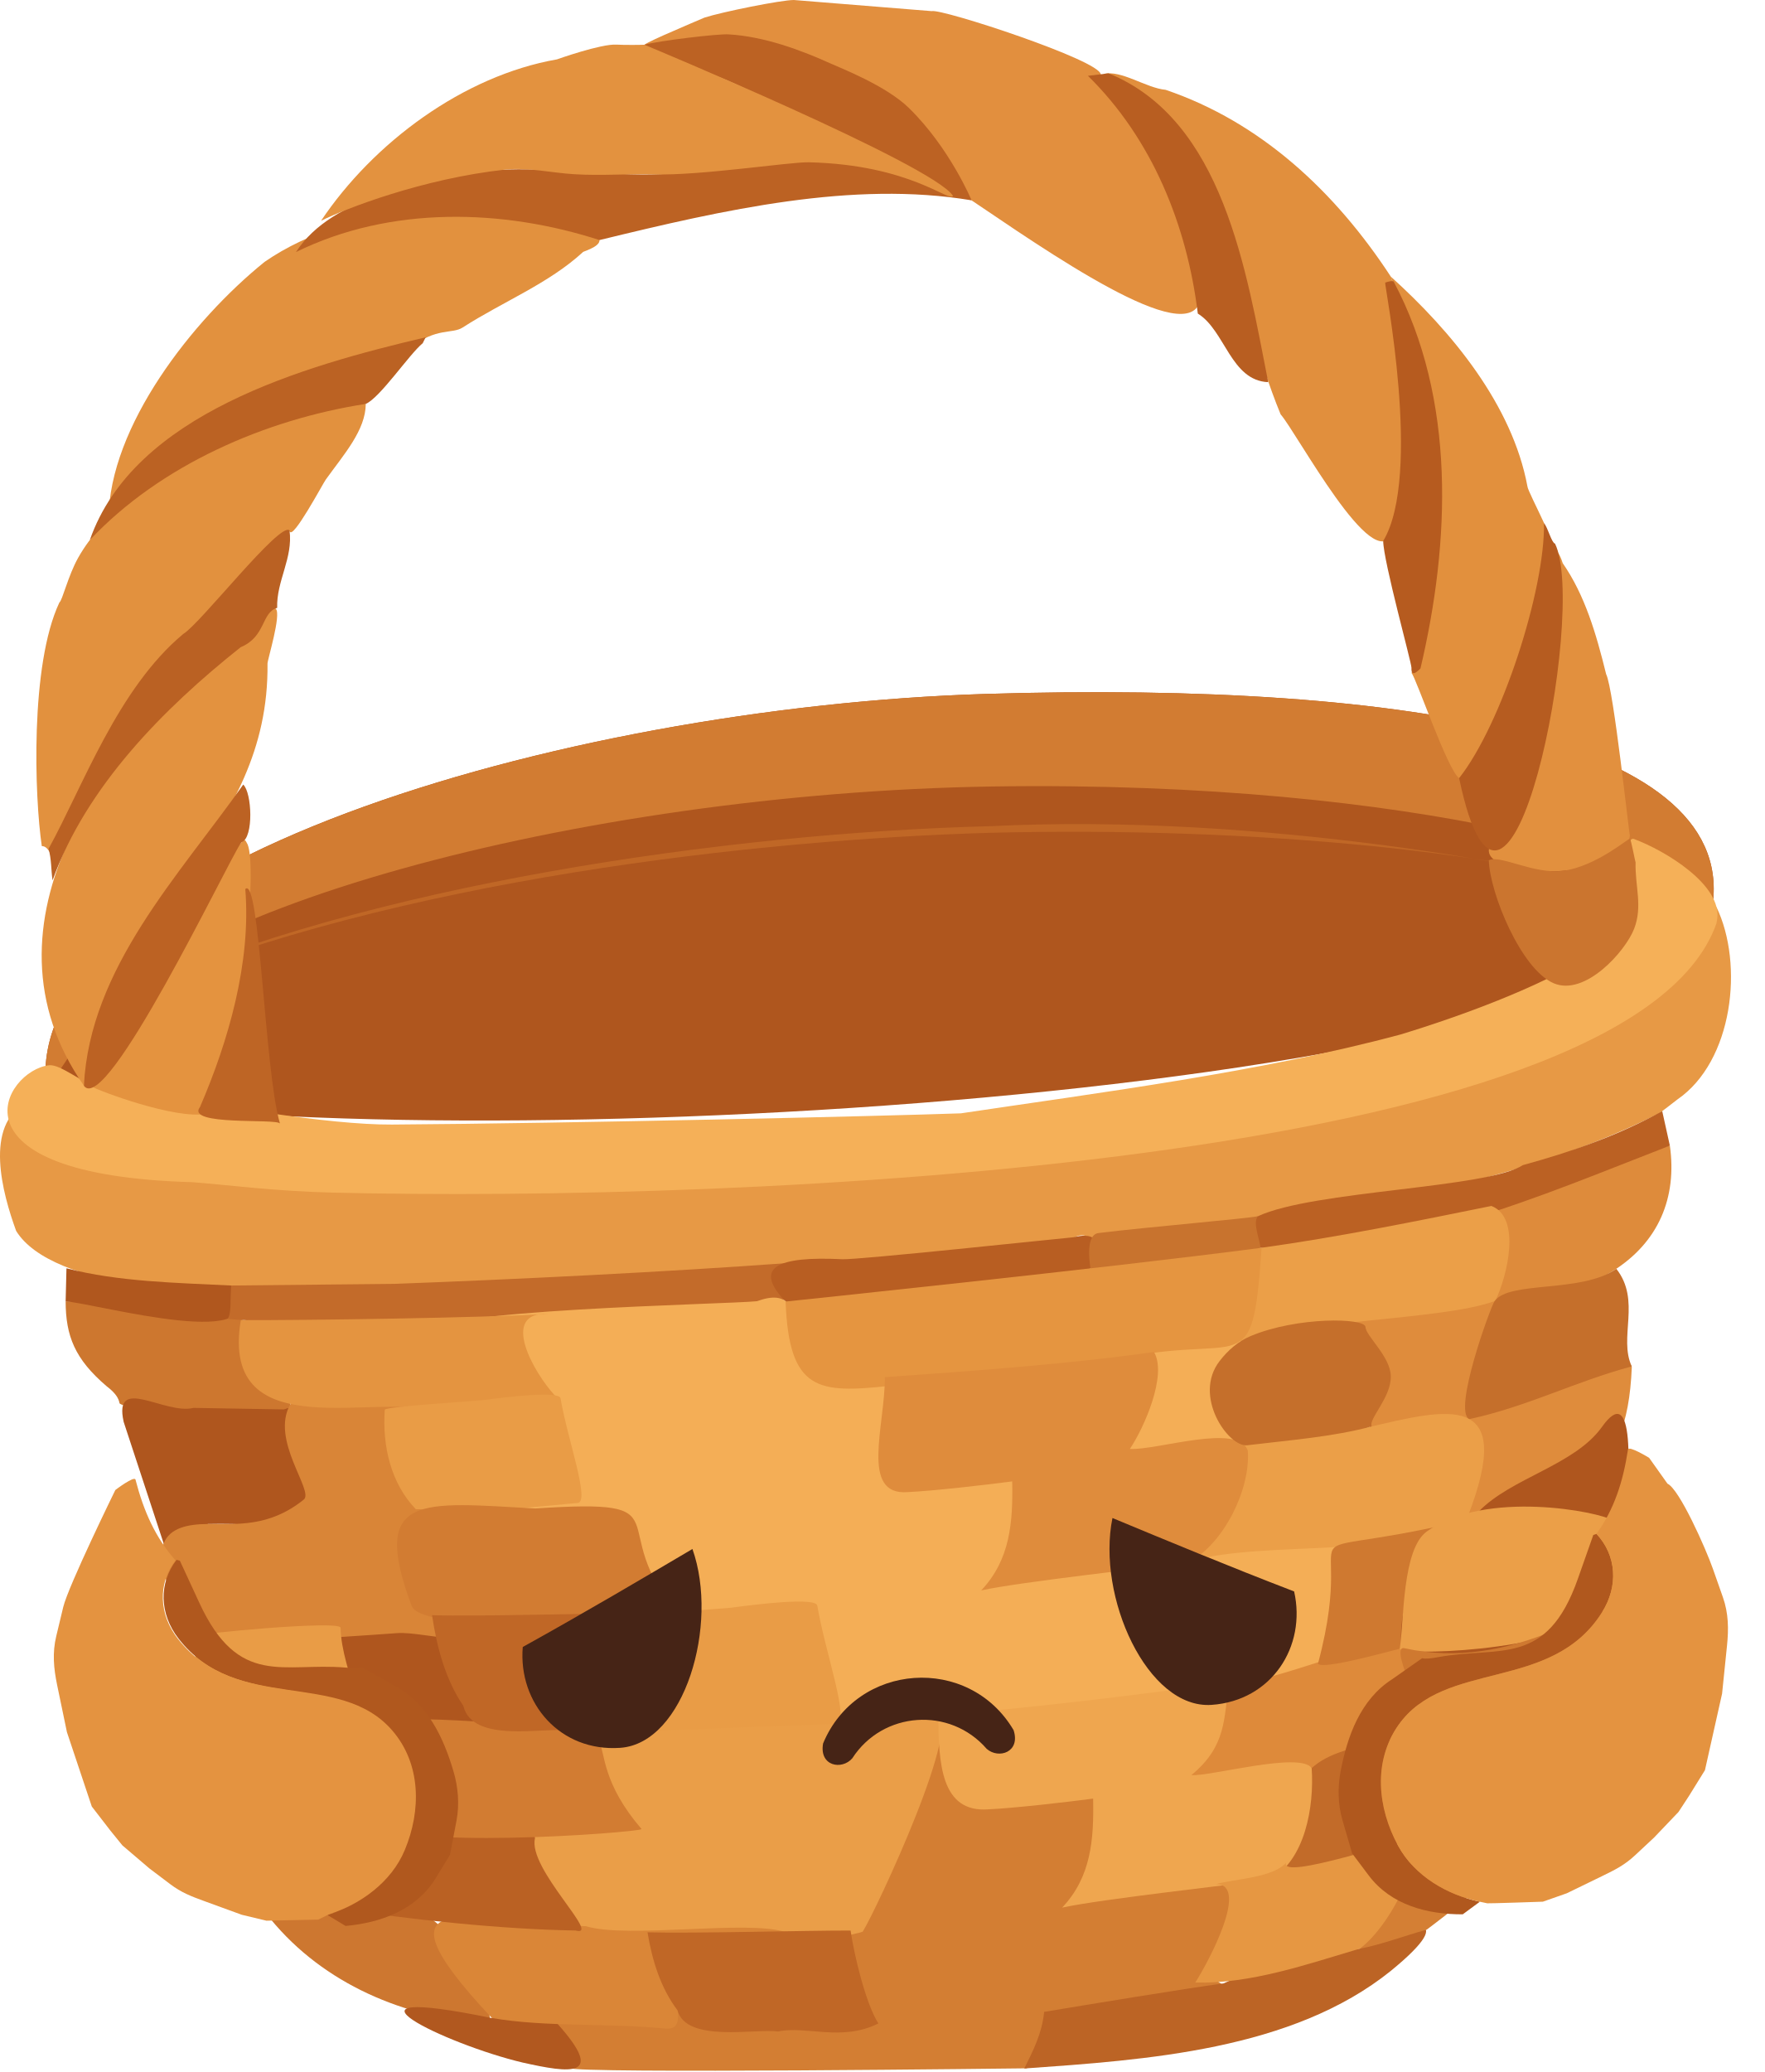
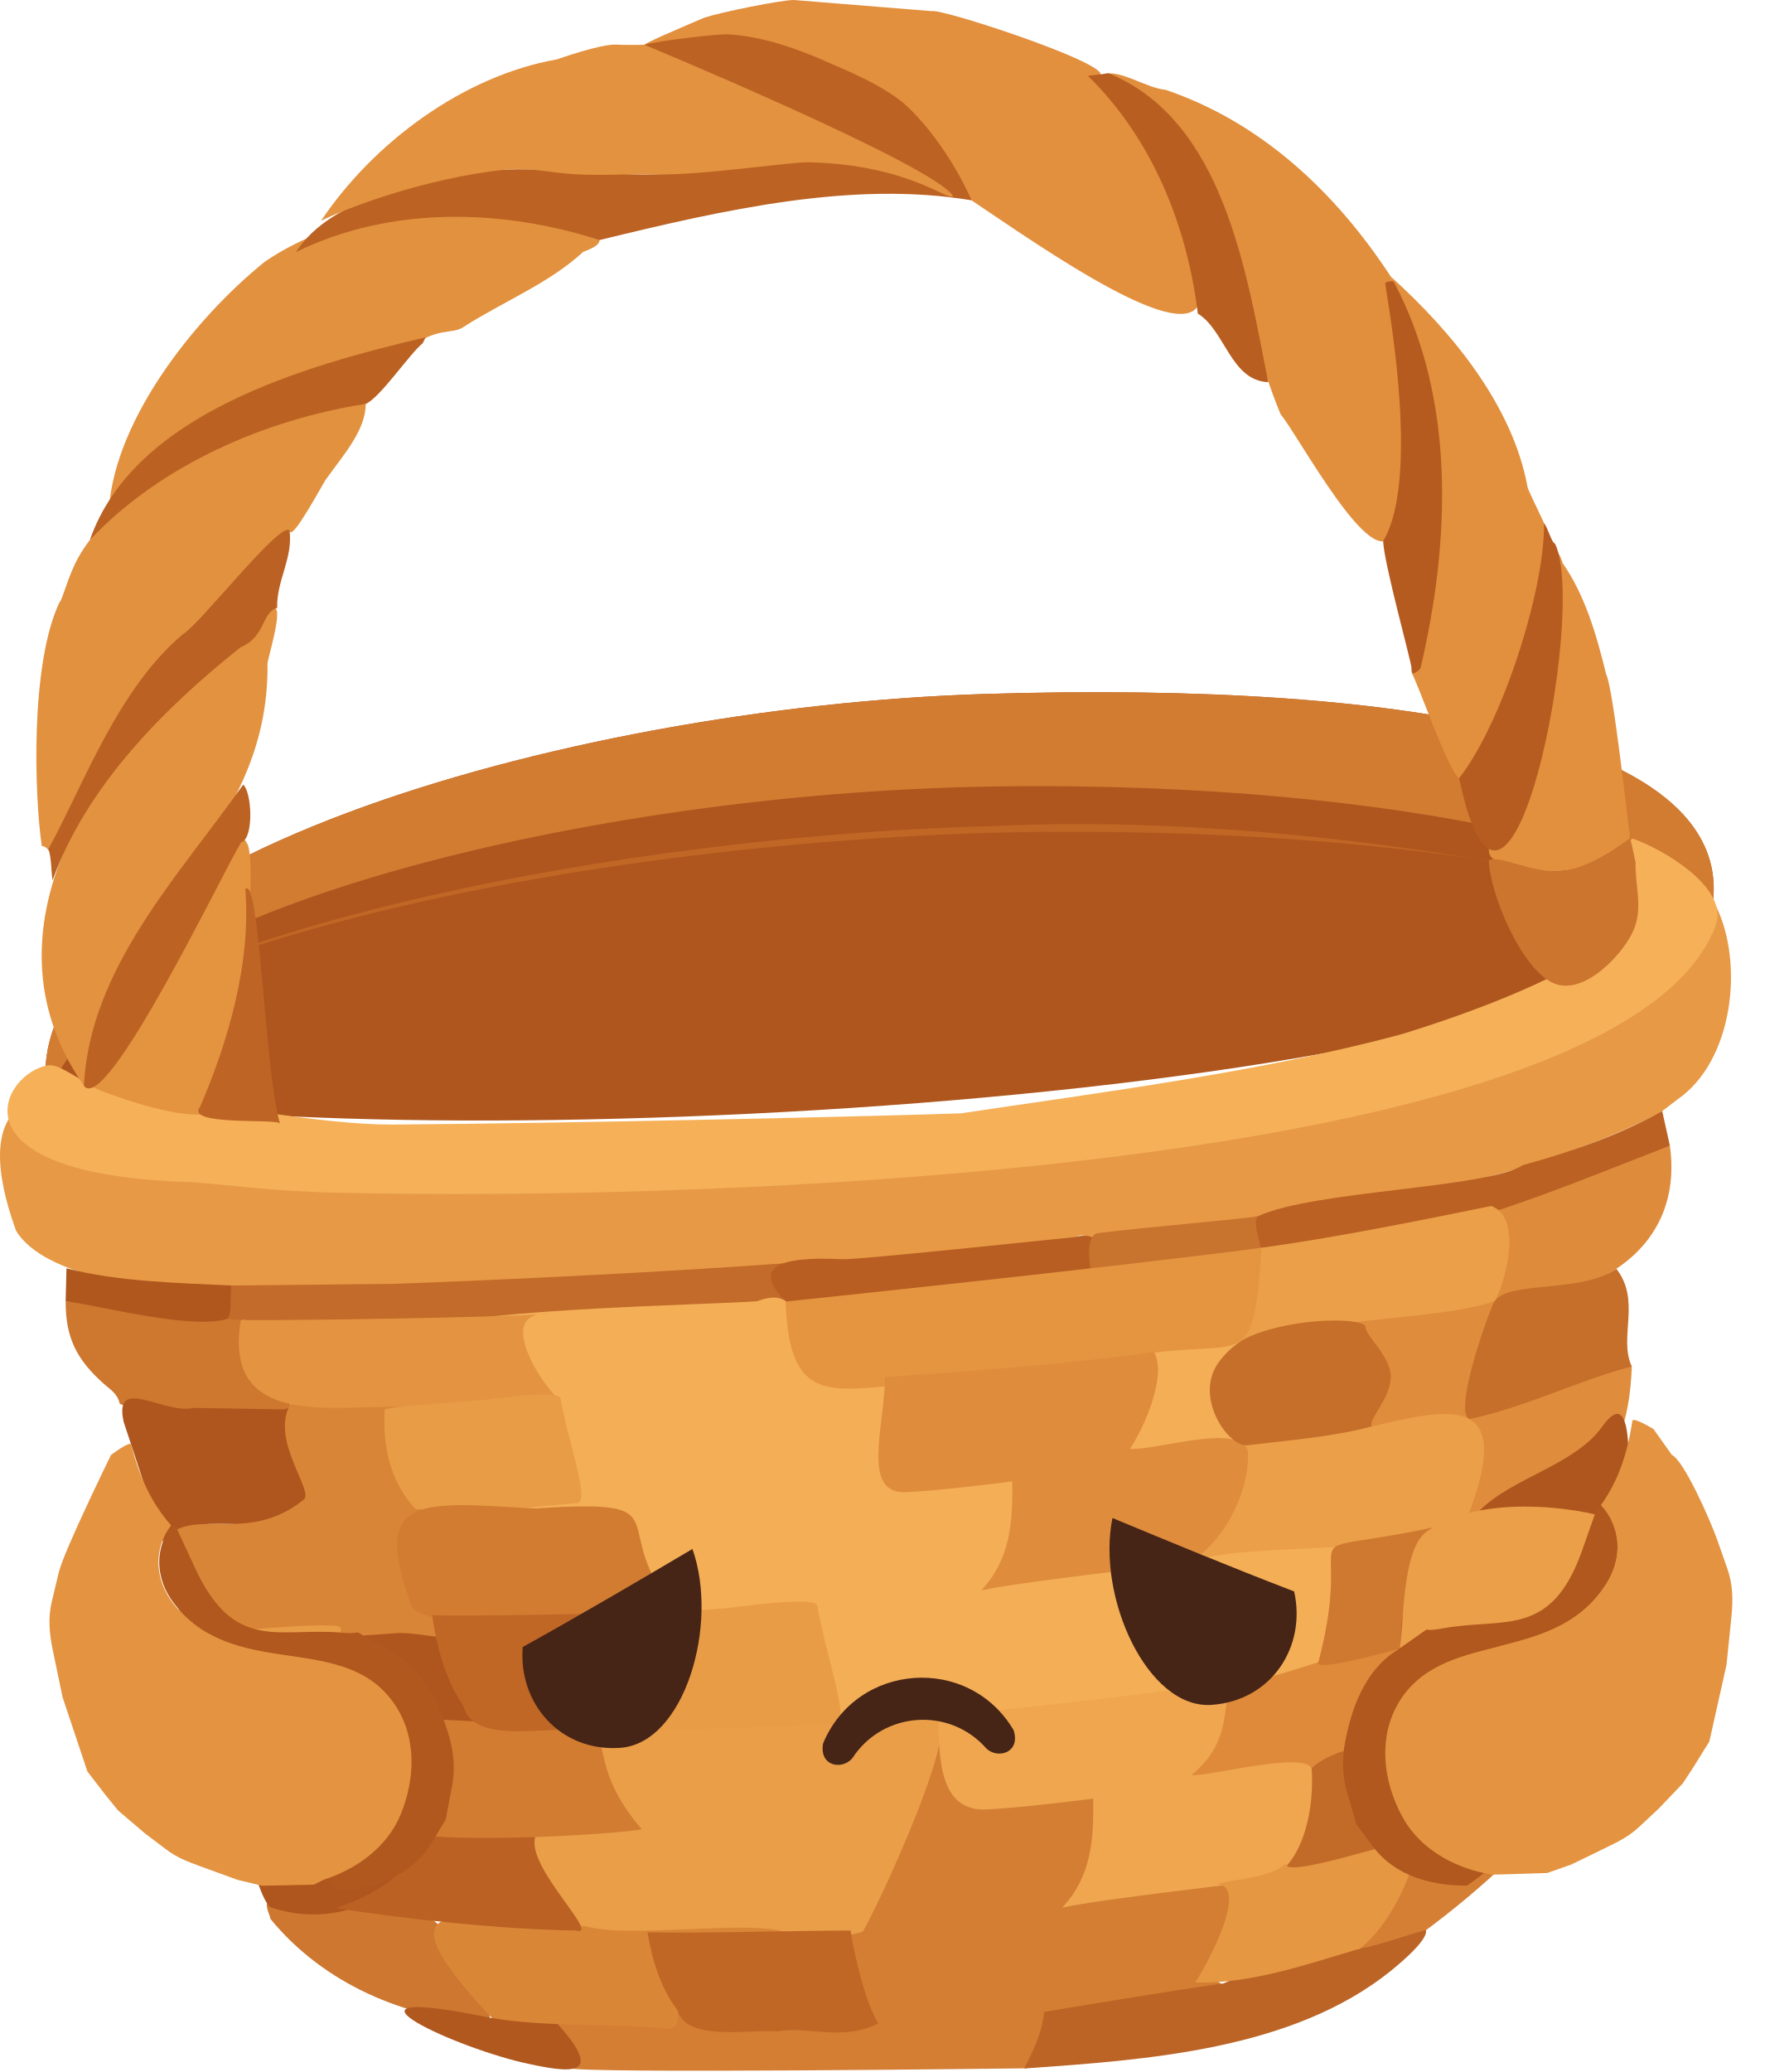
<svg xmlns="http://www.w3.org/2000/svg" width="534" height="627" viewBox="0 0 534 627" fill="none">
  <g id="cesto">
    <g id="interior">
      <path d="M14 330C6 262 170 214 298 210C428 206 528 224 518 276C470 334 120 352 14 330Z" fill="#AF561E" />
      <path d="M14 330C6 262 170 214 298 210C428 206 528 224 518 276C512 262 430 236 300 238C176 240 40 276 22 318Z" fill="#D27C32" />
      <path d="M40 300C120 266 230 254 300 252C380 250 460 258 500 272C470 262 380 246 300 250C220 252 110 268 40 300Z" fill="#C06726" />
    </g>
    <g id="corpo">
      <path d="M519.51 274.461C527.873 291.803 524.535 321.143 507.693 332.701C507.693 332.701 502.015 337.133 502.043 336.969C448.676 363.778 386.763 368.094 330.057 375.547C329.626 372.89 324.216 373.389 324.274 376.4C296.382 377.59 264.873 386.021 238.65 382.443C194.088 387.728 26.303 407.208 4.885 372.477C0.751 361.14 -4.956 340.518 8.012 333.593C30.159 377.292 202.634 355.213 250.716 355.05C339.227 343.357 461.02 342.916 519.49 274.461" fill="#E79945" />
      <path d="M519.5 279.449C493.632 352.834 223.994 363.883 100.618 360.891C82.989 360.459 68.717 358.531 58.185 357.735C-17.895 355.587 1.317 323.877 14.841 322.352C18.352 321.959 25.229 328.021 28.874 328.404C33.957 328.941 41.448 330.083 49.217 331.464C65.187 334.303 99.103 340.422 118.631 340.298C172.44 339.952 267.598 337.727 290.828 336.902C331.87 330.764 381.593 324.433 423.978 313.019C442.528 307.389 465.433 298.786 478.544 290.575C496.03 283.535 489.977 252.19 494.581 253.897C503.847 257.331 521.428 267.815 519.701 278.298" fill="#F5B058" />
      <path d="M286.004 518.845C315.709 522.777 345.769 527.947 325.876 574.716L366.074 568.567C366.697 571.128 371.426 569.881 373.143 569.881C376.02 580.998 360.77 595.433 369.719 600.354L369.162 602.378L317.454 610.578L310.807 625.886C310.807 625.886 173.505 627.584 172.334 625.79C169.006 624.352 172.21 619.009 169.275 614.77C167.155 616.631 166.637 614.894 167.999 612.401C176.746 607.595 191.968 613.494 202.692 611.614C202.883 607.01 207.305 607.269 209.78 611.902C226.507 613.427 246.122 614.559 262.6 611.259C258.888 603.567 256.481 595.376 255.368 586.695C250.688 584.269 277.966 513.263 285.994 518.845H286.004Z" fill="#D37E33" />
      <path d="M479.83 530.987C476.722 534.172 474.42 539.965 471.466 542.756C457.999 548.943 440.562 558.908 425.484 557.431C427.584 560.97 392.326 566.265 391.501 567.282C388.278 567.138 386.705 566.418 389.247 563.685C404.047 513.329 385.602 538.344 436.955 520.043C456.225 520.225 444.235 533.001 479.83 530.978V530.987Z" fill="#C26B29" />
      <path d="M421.014 596.353C391.108 620.447 346.958 623.315 310.011 625.943C312.706 620.486 315.335 615.479 316.035 608.803C327.909 606.827 358.842 601.715 370.304 600.19C382.331 594.704 398.014 590.292 411.538 589.668C426.836 580.604 442.749 578.638 421.004 596.353H421.014Z" fill="#BC6425" />
      <path d="M73.685 399.487C78.577 403.899 87.871 424.933 87.871 424.933C89.665 436.482 36.508 426.458 36.173 424.607C35.914 423.197 35.089 421.634 32.288 419.495C22.601 411.237 19.896 404.225 19.867 393.799C35.501 393.54 72.793 398.672 73.685 399.487Z" fill="#CD772F" />
      <path d="M505.41 346.676C507.625 362.359 502.014 375.921 488.164 384.611C473.288 393.953 449.99 397.742 449.75 394.826C449.184 388.169 450.086 380.371 450.143 378.415C451.179 376.583 452.675 365.044 455.006 363.96C464.435 359.577 491.07 349.899 505.41 346.667V346.676Z" fill="#DE8B3B" />
      <path d="M101.558 577.391C111.869 577.516 126.17 574.849 133.585 583.367C133.095 594.896 152.202 607.777 147.492 612.419C122.324 610.578 98.01 600.372 81.877 580.7C81.474 578.619 79.21 575.482 82.529 574.504C85.483 575.128 101.223 573.142 101.558 577.391Z" fill="#CD7730" />
      <path d="M475.101 538.651C468.089 557.604 431.766 583.952 431.766 583.952C425.417 585.65 417.993 588.499 411.547 589.688C415.336 580.336 427.815 569.67 425.493 557.441C442.634 553.461 459.428 547.313 475.101 538.651Z" fill="#D47F34" />
      <path d="M69.964 389.004C84.677 410.029 29.497 394.5 19.867 393.8L20.117 383.796C35.808 387.892 53.62 388.189 69.954 389.004H69.964Z" fill="#B0571E" />
      <path d="M148.864 610.684C152.038 608.334 165.303 610.012 168.584 612.247C183.69 629.042 172.43 627.315 158.215 624.15C134.822 618.635 96.091 599.836 148.854 610.684H148.864Z" fill="#B1581F" />
      <path d="M238.66 382.194L239.878 383.882C237.461 391.498 245.029 388.055 247.446 391.834C250.141 395.891 238.919 395.824 237.595 393.359C213.031 397.08 183.317 400.754 158.177 397.963C132.088 402.787 68.516 399.516 68.909 399.037C70.002 397.685 69.666 394.088 69.954 389.004L119.408 388.505C155.894 387.163 202.519 384.851 238.65 382.185L238.66 382.194Z" fill="#C36B2A" />
      <path d="M505.41 346.676C465.557 362.1 424.774 380.419 381.449 377.638C379.137 374.597 376.298 370.089 380.778 368.017C397.611 360.229 450.134 359.606 460.934 352.566C475.417 348.614 489.891 343.588 503.099 336.241L505.41 346.676Z" fill="#BB6123" />
      <path d="M324.974 374.396C335.467 371.71 332.618 381.388 328.35 386.03C299.134 387.479 265.593 399.756 238.257 394.356C227.418 383.479 235.235 380.074 254.956 381.052C259.512 381.282 318.624 374.99 324.983 374.396H324.974Z" fill="#B85E22" />
      <path d="M380.777 368.008C378.878 369.888 381.641 375.988 381.449 377.628C380.183 388.534 342.574 381.398 330.124 384.179C330.124 384.179 328.053 373.677 332.474 373.13C346.986 371.327 378.811 368.641 380.768 368.008H380.777Z" fill="#C8732E" />
      <path d="M85.953 426.488C91.372 424.464 92.792 427.514 90.212 435.648C98.029 475.328 105.107 460.231 62.866 461.18C66.338 505.887 116.032 477.227 137.028 491.586C141.872 494.895 148.24 504.419 149.353 513.215C159.376 524.206 139.052 524.139 131.292 524.561C145.689 555.849 114.085 588.077 81.838 577.133C79.268 575.397 74.299 560.453 74.29 549.173C74.654 542.498 51.126 471.961 37.429 430.267C34.226 415.87 49.85 428.214 58.569 426.037L85.943 426.498L85.953 426.488Z" fill="#AF561E" />
      <path d="M229.116 393.751C248.319 386.721 234.977 416.052 250.093 418.095C292.411 417.606 361.326 397.55 401.965 396.293C406.972 386.165 406.713 454.341 403.797 502.27C403.27 511.123 274.436 522.009 227.15 523.026C220.388 522.163 169.956 516.801 148.25 489.974C123.37 459.233 127.523 406.393 130.698 403.583C126.487 396.312 220.158 394.711 229.116 393.751Z" fill="#F4AE56" />
      <path d="M282.656 518.528C293.312 518.193 264.797 578.84 261.104 584.547C260.826 584.988 199.996 599.183 175.969 584.345C153.007 570.159 155.703 527.727 168.047 523.746C191.009 516.332 263.281 519.814 282.656 518.528Z" fill="#EA9E48" />
      <path d="M371.953 509.032C376.03 515.996 370.802 528.005 366.467 534.45C374.792 534.901 394.302 526.47 396.997 535.035C397.802 546.746 394.992 562.899 384.451 568.701C373.852 570.255 333.453 574.629 321.473 577.257C330.268 567.963 331.103 556.626 330.853 544.272C323.142 545.298 306.846 547.168 299.173 547.514C284.718 548.607 284.085 533.548 283.989 518.988C309.733 517.185 346.689 512.658 371.953 509.032Z" fill="#EFA64F" />
      <path d="M177.37 582.887C190.079 586.753 226.392 580.835 237.806 584.691C239.974 588.412 198.913 586.014 198.28 586.695C199.546 593.285 201.627 599.749 205.32 605.379C204.706 608.756 206.874 614.28 201.387 613.868C184.66 612.142 165.189 613.504 148.874 610.664C109.241 568.51 144.759 581.813 177.37 582.878V582.887Z" fill="#DA8637" />
      <path d="M205.042 608.305C199.996 601.649 197.397 593.323 195.978 584.729C209.809 585.122 244.156 584.154 257.44 584.192C258.466 591.299 261.977 606.253 265.852 612.305C254.802 617.878 243.887 612.919 235.523 614.741C228.675 613.782 207.718 618.261 205.042 608.315V608.305Z" fill="#C06726" />
      <path d="M425.484 557.431C432.764 557.086 422.088 581.976 411.538 589.678C395.529 594.416 378.581 600.373 361.767 599.931C365.69 593.831 378.313 570.294 368.078 570.121C373.661 568.577 385.199 568.241 389.247 563.695C387.453 569.171 424.246 556.415 425.484 557.431Z" fill="#E69742" />
      <path d="M434.384 502.472C436.063 508.706 438.47 514.989 442.393 520.12C428.994 527.832 406.943 525.885 396.997 535.045C393.62 529.913 365.767 537.711 360.597 537.145C371.301 528.35 370.428 519.88 371.953 509.032C385.794 511.43 435.075 484.679 434.375 502.462L434.384 502.472Z" fill="#DE8A3A" />
      <path d="M132.29 427.639C130.045 437.201 128.798 451.138 134.822 459.032C137.316 460.902 150.178 487.413 150.178 487.413C148.413 501.292 129.355 493.542 120.185 494.194C103.323 495.393 60.737 498.511 58.684 495.154C40.518 465.516 51.059 461.247 62.876 461.171C71.575 461.113 81.445 462.235 91.938 453.785C95.17 451.186 81.656 435.763 87.881 424.924C88.399 424.013 138.045 421.308 132.299 427.639H132.29Z" fill="#D98537" />
      <path d="M165.898 397.588C151.108 396.898 161.448 415.352 168.076 422.44C156.345 425.95 142.466 421.538 132.29 427.638C117.068 420.215 66.223 439.436 72.88 399.487C94.019 399.526 145.555 398.806 165.908 397.588H165.898Z" fill="#E49440" />
      <path d="M443.823 425.557C457.241 425.461 493.027 408.206 493.891 413.683C492.461 449.718 475.619 451.138 445.751 460.883C439.411 455.905 455.563 434.871 440.331 428.962C386.015 442.486 438.758 419.591 409.034 402.749C401.188 395.21 455.448 389.464 453.846 394.279C453.846 394.279 451.486 419.438 443.823 425.567V425.557Z" fill="#DF8C3C" />
      <path d="M451.39 364.929C460.474 368.401 456.273 386.002 452.58 393.646C436.054 399.794 390.312 399.228 377.497 406.767C367.887 405.185 377.986 379.364 381.833 377.58C404.872 374.386 428.38 369.6 451.39 364.929Z" fill="#EB9F48" />
      <path d="M161.927 556.251C159.635 565.459 182.386 586.378 174.195 584.182C152.096 583.846 123.513 580.844 101.568 577.382C117.356 572.193 125.537 564.778 131.014 549.777C139.474 552.405 160.163 546.871 161.937 556.251H161.927Z" fill="#BA6123" />
      <path d="M381.842 377.581C378.984 419.716 376.586 402.394 336.321 411.698C328.475 412.494 275.846 419.333 269.334 419.352C247.733 421.702 238.784 421.078 237.777 393.857C237.777 393.857 334.94 383.748 381.842 377.581Z" fill="#E59540" />
      <path d="M212.782 519.986C212.782 519.986 148.653 526.058 147.569 520.466C141.181 513.32 134.131 498.117 138.889 490.665L180.621 487.576C191.623 484.689 238.478 519.603 212.782 519.986Z" fill="#F2AA54" />
      <path d="M174.732 454.821L141.239 457.909C141.239 457.909 141.574 457.928 139.263 456.854L125.854 456.701C118.286 448.817 115.687 437.594 116.454 426.574C116.943 425.624 143.665 423.965 146.178 423.687C153.602 422.708 169.265 420.809 169.658 423.14C171.807 435.782 178.799 454.715 174.742 454.83L174.732 454.821Z" fill="#E99C46" />
      <path d="M150.696 521.291C197.521 518.221 170.56 526.058 194.193 553.489C193.282 554.554 116.809 560.328 113.231 550.765C100.378 516.361 116.435 519.478 150.696 521.291Z" fill="#D27C32" />
      <path d="M444.11 459.243C422.884 472.124 383.712 465.928 360.597 472.335C377.152 453.766 373.257 437.816 375.147 437.365C380.537 436.885 409.12 431.197 414.002 431.917C437.924 426.363 459.265 420.416 444.11 459.253V459.243Z" fill="#EB9F48" />
      <path d="M455.822 457.008C438.758 465.046 431.872 484.066 434.385 502.472C433.991 501.014 432.86 499.729 433.445 496.573C430.375 496.669 401.198 505.752 398.896 503.479C412.727 451.8 379.387 476.863 455.822 457.008Z" fill="#CF7930" />
      <path d="M410.482 427.418L410.693 421.5C410.789 423.159 412.842 425.768 410.482 427.418Z" fill="#EB9F48" />
      <path d="M425.522 484.584C416.372 517.789 450.594 546.036 480.645 530.028C482.908 527.899 504.173 404.676 484.894 431.744C476.559 443.455 457.443 447.129 447.487 457.459C431.651 473.879 423.019 484.852 425.522 484.584Z" fill="#AF561E" />
      <path d="M493.881 413.472C476.703 418.076 462.239 425.663 444.715 429.432C439.612 427.063 451.141 395.449 452.359 393.732C456.762 387.479 478.784 391.373 489.2 383.939C496.787 393.598 489.795 404.734 493.881 413.481V413.472Z" fill="#C56F2B" />
      <path d="M349.269 409.108C353.346 416.071 346.305 432.012 341.97 438.458C350.296 438.909 374.984 430.459 377.67 439.024C378.475 450.735 370.495 466.907 359.954 472.709C349.356 474.263 308.956 478.637 296.976 481.265C305.772 471.971 306.606 460.634 306.357 448.28C298.645 449.306 282.349 451.176 274.676 451.522C260.221 452.615 267.904 431.293 267.818 416.733C293.562 414.93 324.015 412.743 349.269 409.117V409.108Z" fill="#DF8C3C" />
      <g>
        <path d="M488.529 487.663C467.303 500.544 423.373 500.88 423.661 498.904C424.975 490.157 424.39 468.758 431.871 463.415C449.769 450.62 484.126 457.497 488.116 460.068C493.66 463.646 495.78 469.074 488.529 487.663Z" fill="#EB9F48" />
        <path d="M433.905 523.621C436.974 523.717 482.62 526.249 482.496 523.027C482.39 520.331 490.495 489.13 488.183 487.874C482.179 484.603 458.152 506.03 425.023 498.76C419.729 497.599 434.49 526.767 433.905 523.621Z" fill="#CF7930" />
        <path d="M66.827 520.581C63.595 515.91 57.466 500.333 58.674 495.153C59.307 494.3 103.074 490.214 103.093 492.573C103.208 505.397 114.382 526.316 110.354 525.779" fill="#E99C46" />
        <path d="M415.153 431.648C403.241 434.842 390.206 435.801 377.497 437.346C371.876 438.027 360.875 422.507 369.152 411.832C371.665 408.59 374.763 405.885 378.494 404.312C392.661 398.366 413.158 398.778 413.273 401.54C413.389 404.303 420.784 410.393 420.947 416.398C421.119 422.901 414.098 429.375 415.163 431.648H415.153Z" fill="#C56F2B" />
        <path d="M162.052 456.471C208.878 453.402 181.916 461.238 205.55 488.67C204.638 489.734 128.165 495.509 124.587 485.946C111.735 451.541 127.791 454.658 162.052 456.471Z" fill="#D27C32" />
        <path d="M140.231 516.197C134.956 508.457 132.251 498.77 130.764 488.766C145.209 489.226 181.081 488.094 194.96 488.142C196.025 496.41 199.699 513.809 203.746 520.849C192.208 527.333 180.813 521.559 172.065 523.679C164.91 522.557 143.022 527.774 140.231 516.197Z" fill="#C06726" />
        <path d="M253.028 521.626L198.528 523.746C190.088 514.855 187.191 502.203 188.054 489.773C188.601 488.708 218.393 486.838 221.193 486.512C229.461 485.409 246.927 483.27 247.369 485.888C249.766 500.141 257.564 521.502 253.037 521.626H253.028Z" fill="#E99C46" />
      </g>
    </g>
    <g id="rosto">
      <g id="boca" transform="translate(277.0 512.0) rotate(-4.0) scale(1.7)">
        <path d="M-17 8C-10-6 10-6 17 8C18 12 14 13 12 11C6 3-6 3-12 11C-14 13-18 12-17 8Z" fill="#462416" />
      </g>
      <g id="olho-esq" transform="translate(185.0 490.0) rotate(-4.0) scale(1.3 1.3)">
        <path d="M-21 5C-6-2 8-9 20-15C25 3 15 30 0 30C-14 30-23 18-21 5Z" fill="#462416" />
      </g>
      <g id="olho-dir" transform="translate(364.0 477.0) rotate(-4.0) scale(-1.3 1.3)">
        <path d="M-21 5C-6-2 8-9 20-15C25 3 15 30 0 30C-14 30-23 18-21 5Z" fill="#462416" />
      </g>
    </g>
    <g id="alca">
      <path d="M333.146 22.521C340.474 32.151 369.421 83.686 362.285 93.009C354.362 103.368 308.927 70.421 289.092 57.29C263.646 37.474 196.371 15.001 195.325 13.562C194.193 13.812 197.099 12.316 201.109 10.551C206.432 8.201 213.204 5.333 213.204 5.333C218.527 3.606 236.434 0 240.271 0L281.975 3.367C284.968 2.523 333.127 18.329 333.146 22.511V22.521Z" fill="#E28F3E" />
      <path d="M180.161 70.805C183.633 73.442 179.317 75.15 176.516 76.214C166.08 85.835 152.249 91.244 140.039 99.1C136.788 101.191 132.069 98.965 124.137 105.277C88.082 110.485 54.761 132.545 32.864 156.927C33.065 129.054 58.204 96.903 80.092 79.236C106.651 60.906 148.058 59.429 180.161 70.805Z" fill="#E2913E" />
      <path d="M420.937 83.686C422.683 86.065 428.783 139.816 421.445 161.32C415.71 174.585 392.604 131.107 387.597 125.38C373.133 90.314 370.399 44.687 333.98 22.396C339.304 21.044 346.852 26.636 352.799 27.182C381.516 36.937 404.056 57.875 420.937 83.686Z" fill="#E18F3D" />
      <path d="M110.708 122.225C110.66 130.176 104.119 137.447 98.604 145.12C97.702 146.377 88.542 163.584 87.679 160.773C87.65 160.697 81.176 167.727 77.522 171.717C70.098 179.813 61.744 188.579 54.147 195.984C36.892 213.815 25.066 235.06 17.632 258.617C15.273 260.66 15.196 255.979 12.654 256.046C10.458 241.285 9.038 201.202 17.987 182.287C18.869 181.741 20.596 174.25 23.646 168.802C27.483 161.944 32.969 156.62 36.46 153.455C56.9 134.915 89.281 118.571 110.708 122.215V122.225Z" fill="#E2913E" />
      <path d="M294.06 60.618C258.13 54.585 219.16 63.448 181.446 72.646C152.278 63.218 118.247 62.163 89.569 76.281C100.618 59.17 128.645 54.902 148.058 51.622C178.194 48.782 217.376 62.815 240.587 35.796C225.078 24.9 208.005 18.502 188.985 15.989C190.769 14.08 193.052 14.071 195.037 13.534C199.507 12.325 217.155 10.205 220.493 10.397C231.322 11.021 242.573 15.222 251.1 19.087C254.553 20.651 268.182 25.907 275.136 32.717C287.49 44.812 294.051 60.599 294.051 60.599L294.06 60.618Z" fill="#BC6223" />
      <path d="M441.636 235.463C438.183 233.228 428.495 204.866 427.248 203.715C434.087 163.104 435.142 122.628 420.927 83.686C439.41 100.337 457.721 122.561 462.296 147.163C462.315 148.046 465.212 153.657 467.331 158.289C468.051 159.853 468.674 181.587 463.485 201.039C459.025 217.757 448.964 232.902 441.645 235.463H441.636Z" fill="#E2903D" />
      <path d="M493.315 252.814C491.665 267 449.021 266.156 450.661 256.89C461.49 243.683 465.154 146.165 472.981 170.422C479.676 180.072 483.1 191.706 486.121 204.002C488.404 208.462 493.056 252.689 493.315 252.814Z" fill="#E2903E" />
      <path d="M335.505 22.185C370.274 36.304 377.228 82.142 383.847 115.645C372.481 115.175 370.821 99.982 362.534 94.889C359.273 68.167 348.694 41.982 329.28 22.943L335.515 22.185H335.505Z" fill="#B85E21" />
      <path d="M470.65 164.504C480.606 184.695 456.426 306.162 441.626 235.463C454.498 219.186 467.638 178.489 467.312 158.289C468.549 159.776 469.557 164.159 470.64 164.504H470.65Z" fill="#B65C20" />
      <path d="M80.965 200.808C81.56 253.456 35.204 273.522 25.401 328.548C-8.783 279.545 31.952 224.183 72.745 192.703C73.656 191.994 81.579 182.182 83.497 184.234C85.185 186.037 80.955 199.629 80.965 200.808Z" fill="#E3923F" />
      <path d="M74.951 255.547C77.781 262.233 74.107 307.975 64.017 336.596C56.42 339.732 32.979 331.253 28.221 329.047C41.793 303.85 71.335 253.581 74.145 254.233C74.289 254.272 74.778 255.145 74.951 255.547Z" fill="#E4933F" />
      <path d="M72.774 255.317C68.544 261.628 32.144 338.025 25.392 328.558C27.195 292.897 54.099 265.072 73.618 237.419C76.255 239.836 76.85 253.427 73.148 254.866C73.119 254.876 73.004 254.962 72.774 255.317Z" fill="#BC6223" />
      <path d="M84.734 339.991C83.804 338.37 56.027 340.806 60.535 334.984C69.139 315.053 76.044 291.189 74.241 269.042C78.644 264.649 80.044 324.146 84.734 339.981V339.991Z" fill="#BE6525" />
      <path d="M495.032 260.947C494.849 268.247 497.238 274.184 494.6 281.042C491.962 287.9 479.724 301.587 470.247 297.539C460.349 293.309 450.891 270.203 450.613 260.314C454.085 258.578 464.214 264.621 473 263.518C483.33 262.213 493.497 253.044 493.324 253.869C493.622 253.725 494.888 260.784 495.041 260.947H495.032Z" fill="#CB752F" />
      <path d="M127.935 103.867C123.887 107.157 115.082 120.316 110.708 122.225C80.39 126.915 48.517 140.717 27.185 163.42C40.537 125.179 92.024 110.725 128.827 102.073L127.935 103.867Z" fill="#BB6223" />
      <path d="M419.249 85.528C419.872 85.269 421.599 84.818 421.819 85.221C440.734 120.786 438.94 164.044 429.924 202.285C427.497 204.76 427.143 203.561 427.2 202.094C427.258 200.626 418.702 169.876 418.645 163.708C430.576 143.873 418.884 85.681 419.249 85.528Z" fill="#B65B1F" />
      <path d="M87.631 160.495C88.753 168.859 83.631 175.784 83.89 183.956C79.085 185.28 80.524 192.646 72.841 195.85C49.457 214.428 26.12 238.014 15.905 266.395C15.435 263.221 15.608 259.998 14.687 256.861C25.008 238.215 35.52 208.472 55.451 191.85C60.631 188.771 84.763 157.723 87.621 160.495H87.631Z" fill="#BA6123" />
      <path d="M195.047 13.543C195.047 13.543 282.311 49.752 288.44 59.266C287.375 61.405 275.625 49.867 244.865 49.109C239.12 48.965 211.995 53.204 197.761 52.773C190.213 52.543 182.319 53.224 173.85 52.725C167.03 52.322 159.712 50.576 152.892 51.325C127.906 54.058 104.608 63.132 97.175 66.805C112.943 43.277 140.126 22.953 168.574 17.965C168.574 17.965 181.974 13.188 186.625 13.505C189.091 13.668 195.047 13.553 195.047 13.553V13.543Z" fill="#E3923F" />
    </g>
-     <g id="braco-esq" transform="rotate(-12 97.0 451.0)">
-       <path d="M72.343 577.132L77.033 581.506C87.564 582.762 98.902 581.257 106.68 573.065L112.406 567.032L116.483 557.326C118.468 552.607 119.063 547.427 118.708 542.698C117.931 532.081 115.284 520.513 106.412 513.291L98.134 505.934C96.964 506.107 95.055 505.57 93.262 505.023C75.22 499.546 60.353 504.342 54.061 476.67L50.944 462.954L50.014 462.504C43.213 468.287 41.563 477.428 45.621 485.878C58.08 511.852 91.343 505.339 102.997 526.988C109.308 538.699 106.364 552.444 98.863 563.1C92.753 571.79 82.174 576.221 72.333 577.123L72.343 577.132Z" fill="#B0581E" />
-       <g>
-         <path d="M69.328 577.895L72.908 577.003C82.741 576.022 93.284 571.506 99.324 562.767C106.738 552.051 109.572 538.283 103.167 526.623C91.339 505.069 58.129 511.85 45.461 485.977C41.336 477.56 42.902 468.397 49.666 462.568C45.17 454.614 43.346 446.102 42.911 436.178C42.853 434.864 36.288 437.977 36.288 437.977C36.288 437.977 16.312 463.45 13.501 469.343L9.606 477.509C7.361 482.207 6.813 486.864 6.788 492.063L6.723 506.595L9.406 530.179L13.406 538.501L16.018 543.612L22.561 552.125L27.712 558.069C30.52 561.307 33.161 563.003 36.834 565.304L47.005 571.668L53.928 574.969L69.328 577.905L69.328 577.895Z" fill="#E49340" />
+     <g id="braco-esq" transform="translate(46 452)" data-pivo="46 452">
+       <g transform="rotate(-12)" class="giro">
+         <g transform="scale(1 1) translate(-46 -452)">
+           <g>
+             <path d="M72.343 577.132L77.033 581.506C87.564 582.762 98.902 581.257 106.68 573.065L112.406 567.032L116.483 557.326C118.468 552.607 119.063 547.427 118.708 542.698C117.931 532.081 115.284 520.513 106.412 513.291L98.134 505.934C96.964 506.107 95.055 505.57 93.262 505.023C75.22 499.546 60.353 504.342 54.061 476.67L50.944 462.954L50.014 462.504C43.213 468.287 41.563 477.428 45.621 485.878C58.08 511.852 91.343 505.339 102.997 526.988C109.308 538.699 106.364 552.444 98.863 563.1C92.753 571.79 82.174 576.221 72.333 577.123L72.343 577.132Z" fill="#B0581E" />
+             <g>
+               <path d="M69.328 577.895L72.908 577.003C82.741 576.022 93.284 571.506 99.324 562.767C106.738 552.051 109.572 538.283 103.167 526.623C91.339 505.069 58.129 511.85 45.461 485.977C41.336 477.56 42.902 468.397 49.666 462.568C45.17 454.614 43.346 446.102 42.911 436.178C42.853 434.864 36.288 437.977 36.288 437.977C36.288 437.977 16.312 463.45 13.501 469.343L9.606 477.509C7.361 482.207 6.813 486.864 6.788 492.063L6.723 506.595L9.406 530.179L13.406 538.501L16.018 543.612L22.561 552.125L27.712 558.069C30.52 561.307 33.161 563.003 36.834 565.304L47.005 571.668L53.928 574.969L69.328 577.905L69.328 577.895Z" fill="#E49340" />
+             </g>
+           </g>
+         </g>
      </g>
    </g>
-     <g id="braco-dir" transform="rotate(12 448.0 444.0)">
-       <path d="M475.225 572.634L470.967 577.429C460.598 579.674 449.175 579.252 440.657 571.818L434.385 566.351L429.407 557.076C426.98 552.559 425.906 547.465 425.81 542.727C425.589 532.081 427.124 520.321 435.277 512.284L442.825 504.179C444.005 504.236 445.856 503.527 447.583 502.817C465.02 495.661 480.28 499.028 483.934 470.887L485.747 456.94L486.63 456.403C493.948 461.516 496.451 470.465 493.21 479.26C483.253 506.289 449.53 502.951 439.967 525.606C434.797 537.864 439.027 551.264 447.496 561.172C454.402 569.238 465.356 572.653 475.235 572.624L475.225 572.634Z" fill="#B0581E" />
-       <g>
-         <path d="M477.575 572.624H475.225C465.346 572.663 454.392 569.248 447.486 561.172C439.017 551.273 434.787 537.864 439.957 525.606C449.52 502.961 483.244 506.299 493.2 479.26C496.442 470.465 493.938 461.516 486.62 456.404C490.284 448.03 491.224 439.379 490.639 429.461C490.562 428.147 497.42 430.574 497.42 430.574L504.489 437.077C508.345 437.921 519.903 453.862 523.298 459.434L528.007 467.156C530.722 471.597 531.748 476.181 532.304 481.342L533.858 495.786L533.599 519.525L530.472 528.215L528.391 533.567L522.751 542.708L518.243 549.144C515.778 552.655 513.323 554.611 509.908 557.278L500.441 564.654L493.89 568.644C493.89 568.644 477.949 572.615 477.575 572.615V572.624Z" fill="#E49340" />
+     <g id="braco-dir" transform="translate(490 446)" data-pivo="490 446">
+       <g transform="rotate(12)" class="giro">
+         <g transform="scale(1 1) translate(-490 -446)">
+           <g>
+             <path d="M475.225 572.634L470.967 577.429C460.598 579.674 449.175 579.252 440.657 571.818L434.385 566.351L429.407 557.076C426.98 552.559 425.906 547.465 425.81 542.727C425.589 532.081 427.124 520.321 435.277 512.284L442.825 504.179C444.005 504.236 445.856 503.527 447.583 502.817C465.02 495.661 480.28 499.028 483.934 470.887L485.747 456.94L486.63 456.403C493.948 461.516 496.451 470.465 493.21 479.26C483.253 506.289 449.53 502.951 439.967 525.606C434.797 537.864 439.027 551.264 447.496 561.172C454.402 569.238 465.356 572.653 475.235 572.624L475.225 572.634Z" fill="#B0581E" />
+             <g>
+               <path d="M477.575 572.624H475.225C465.346 572.663 454.392 569.248 447.486 561.172C439.017 551.273 434.787 537.864 439.957 525.606C449.52 502.961 483.244 506.299 493.2 479.26C496.442 470.465 493.938 461.516 486.62 456.404C490.284 448.03 491.224 439.379 490.639 429.461C490.562 428.147 497.42 430.574 497.42 430.574L504.489 437.077C508.345 437.921 519.903 453.862 523.298 459.434L528.007 467.156C530.722 471.597 531.748 476.181 532.304 481.342L533.858 495.786L533.599 519.525L530.472 528.215L528.391 533.567L522.751 542.708L518.243 549.144C515.778 552.655 513.323 554.611 509.908 557.278L500.441 564.654L493.89 568.644C493.89 568.644 477.949 572.615 477.575 572.615V572.624Z" fill="#E49340" />
+             </g>
+           </g>
+         </g>
      </g>
    </g>
  </g>
</svg>
